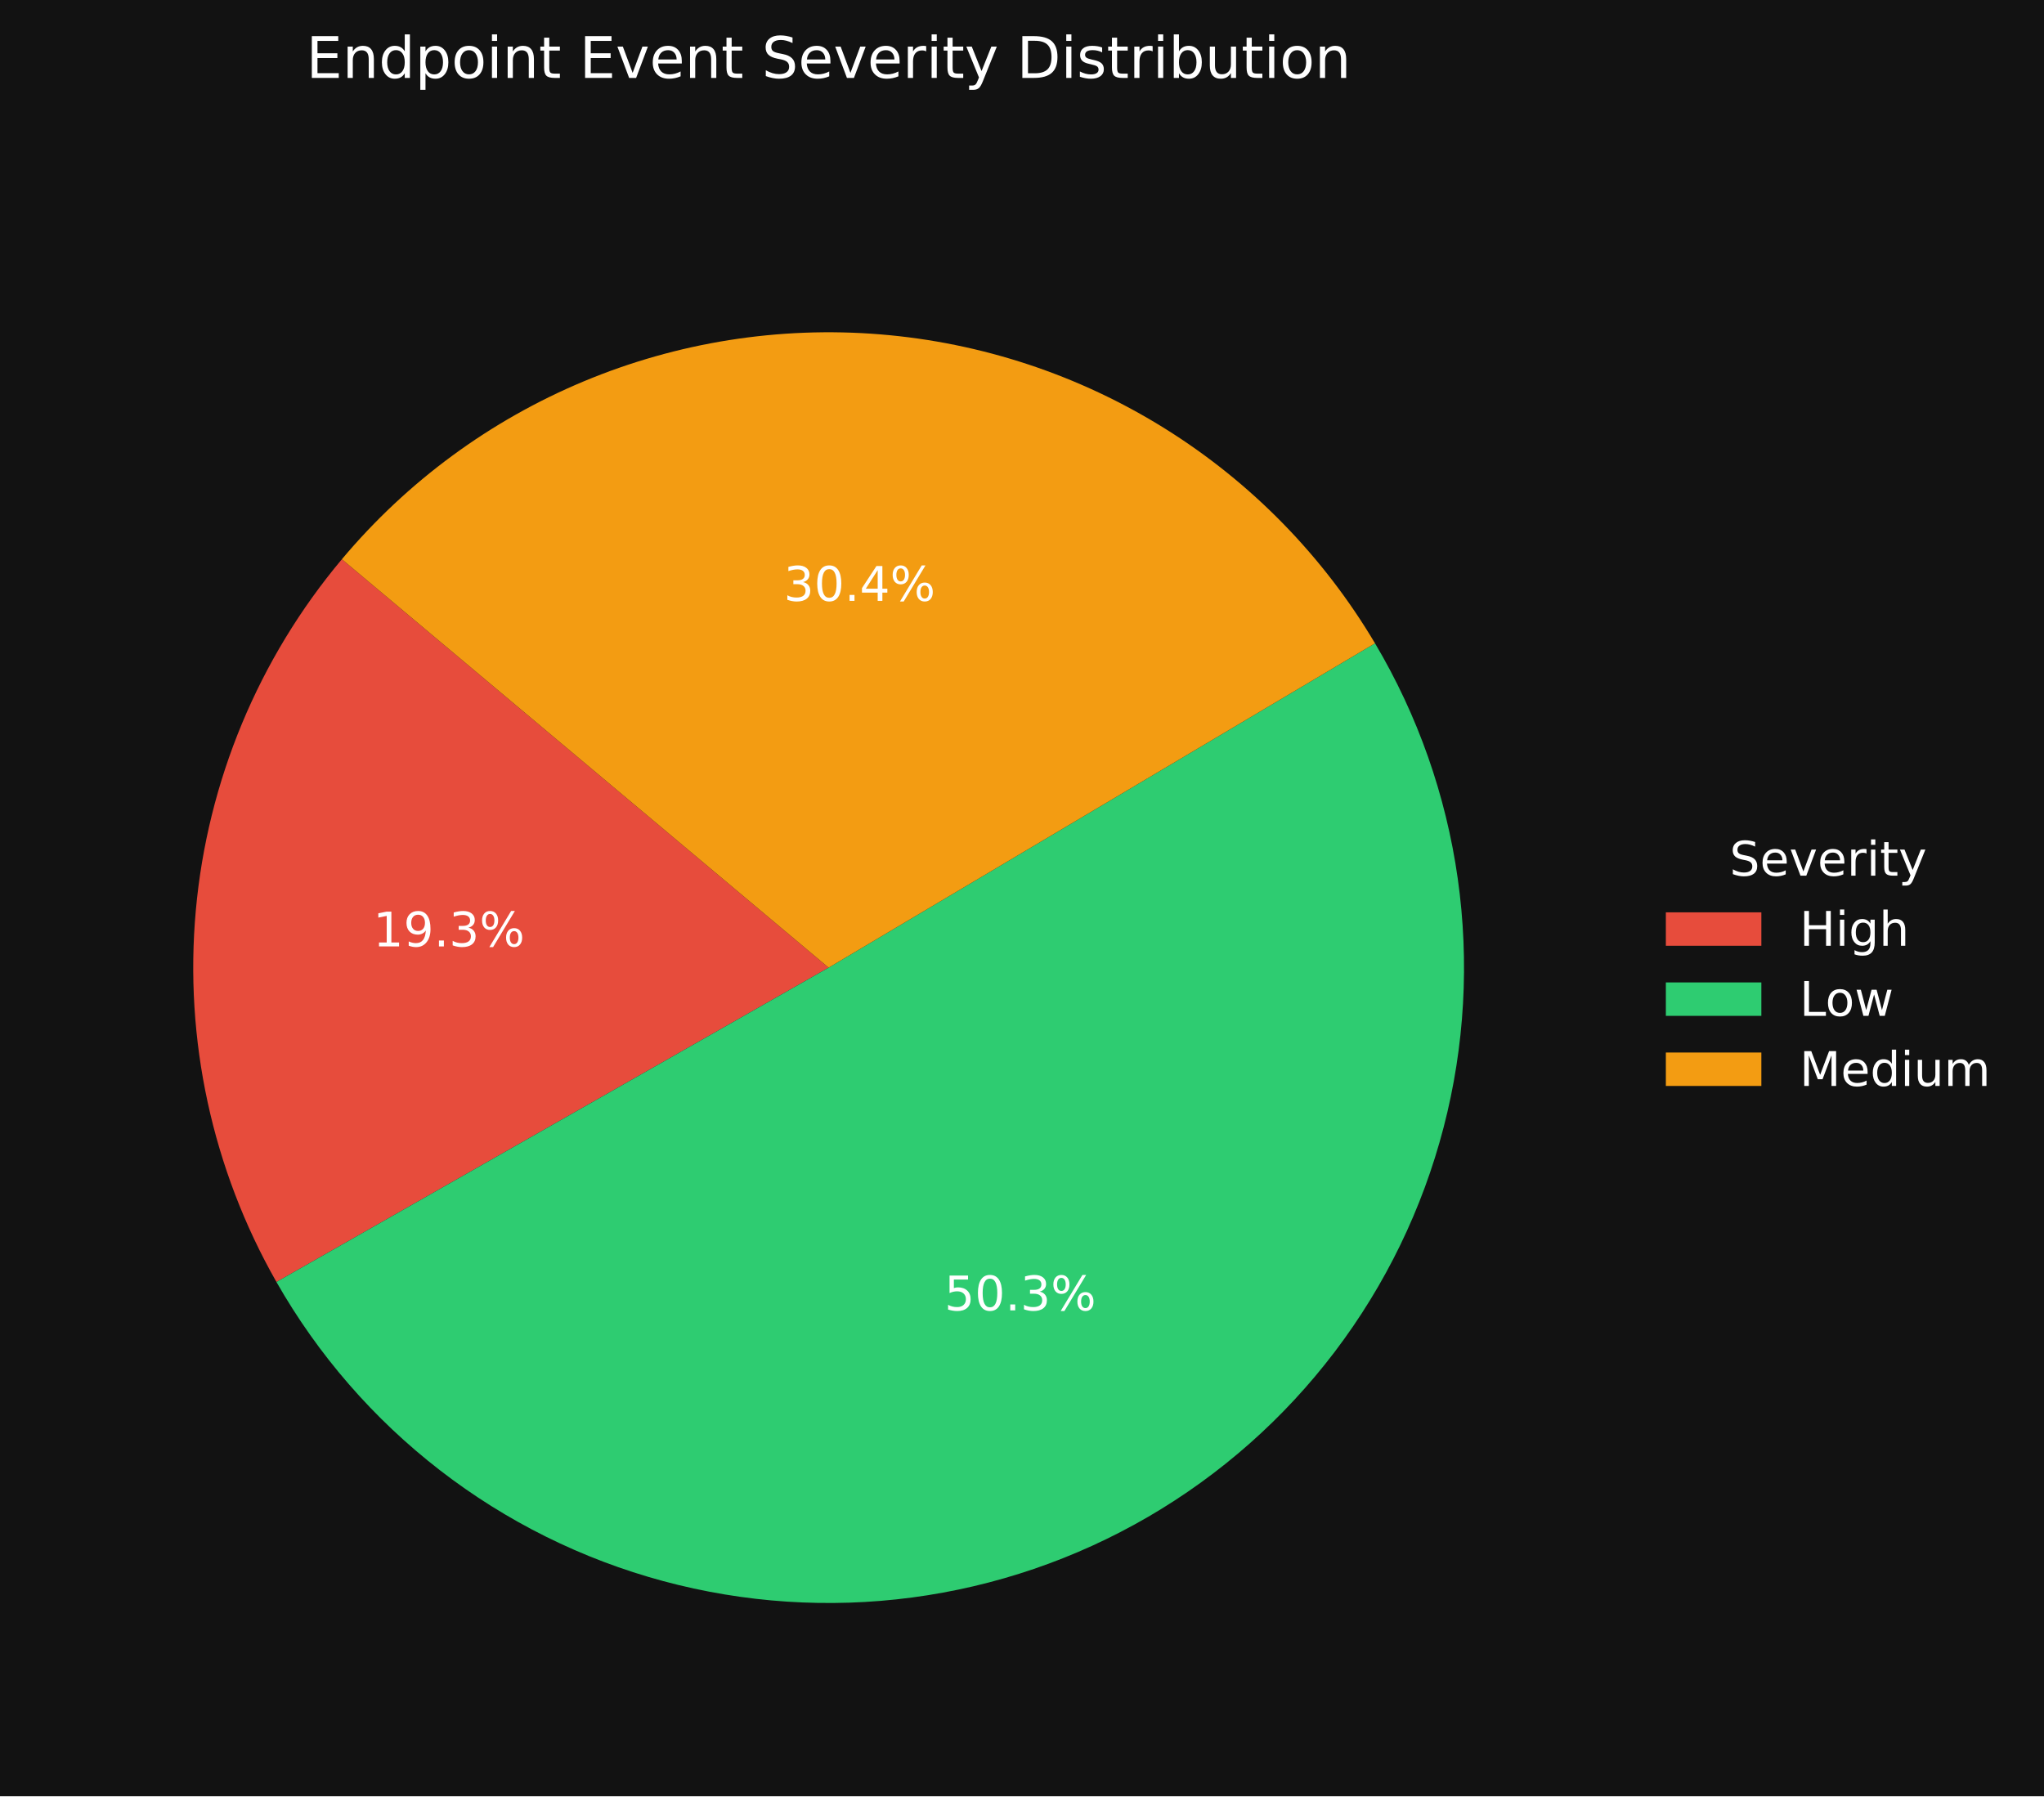
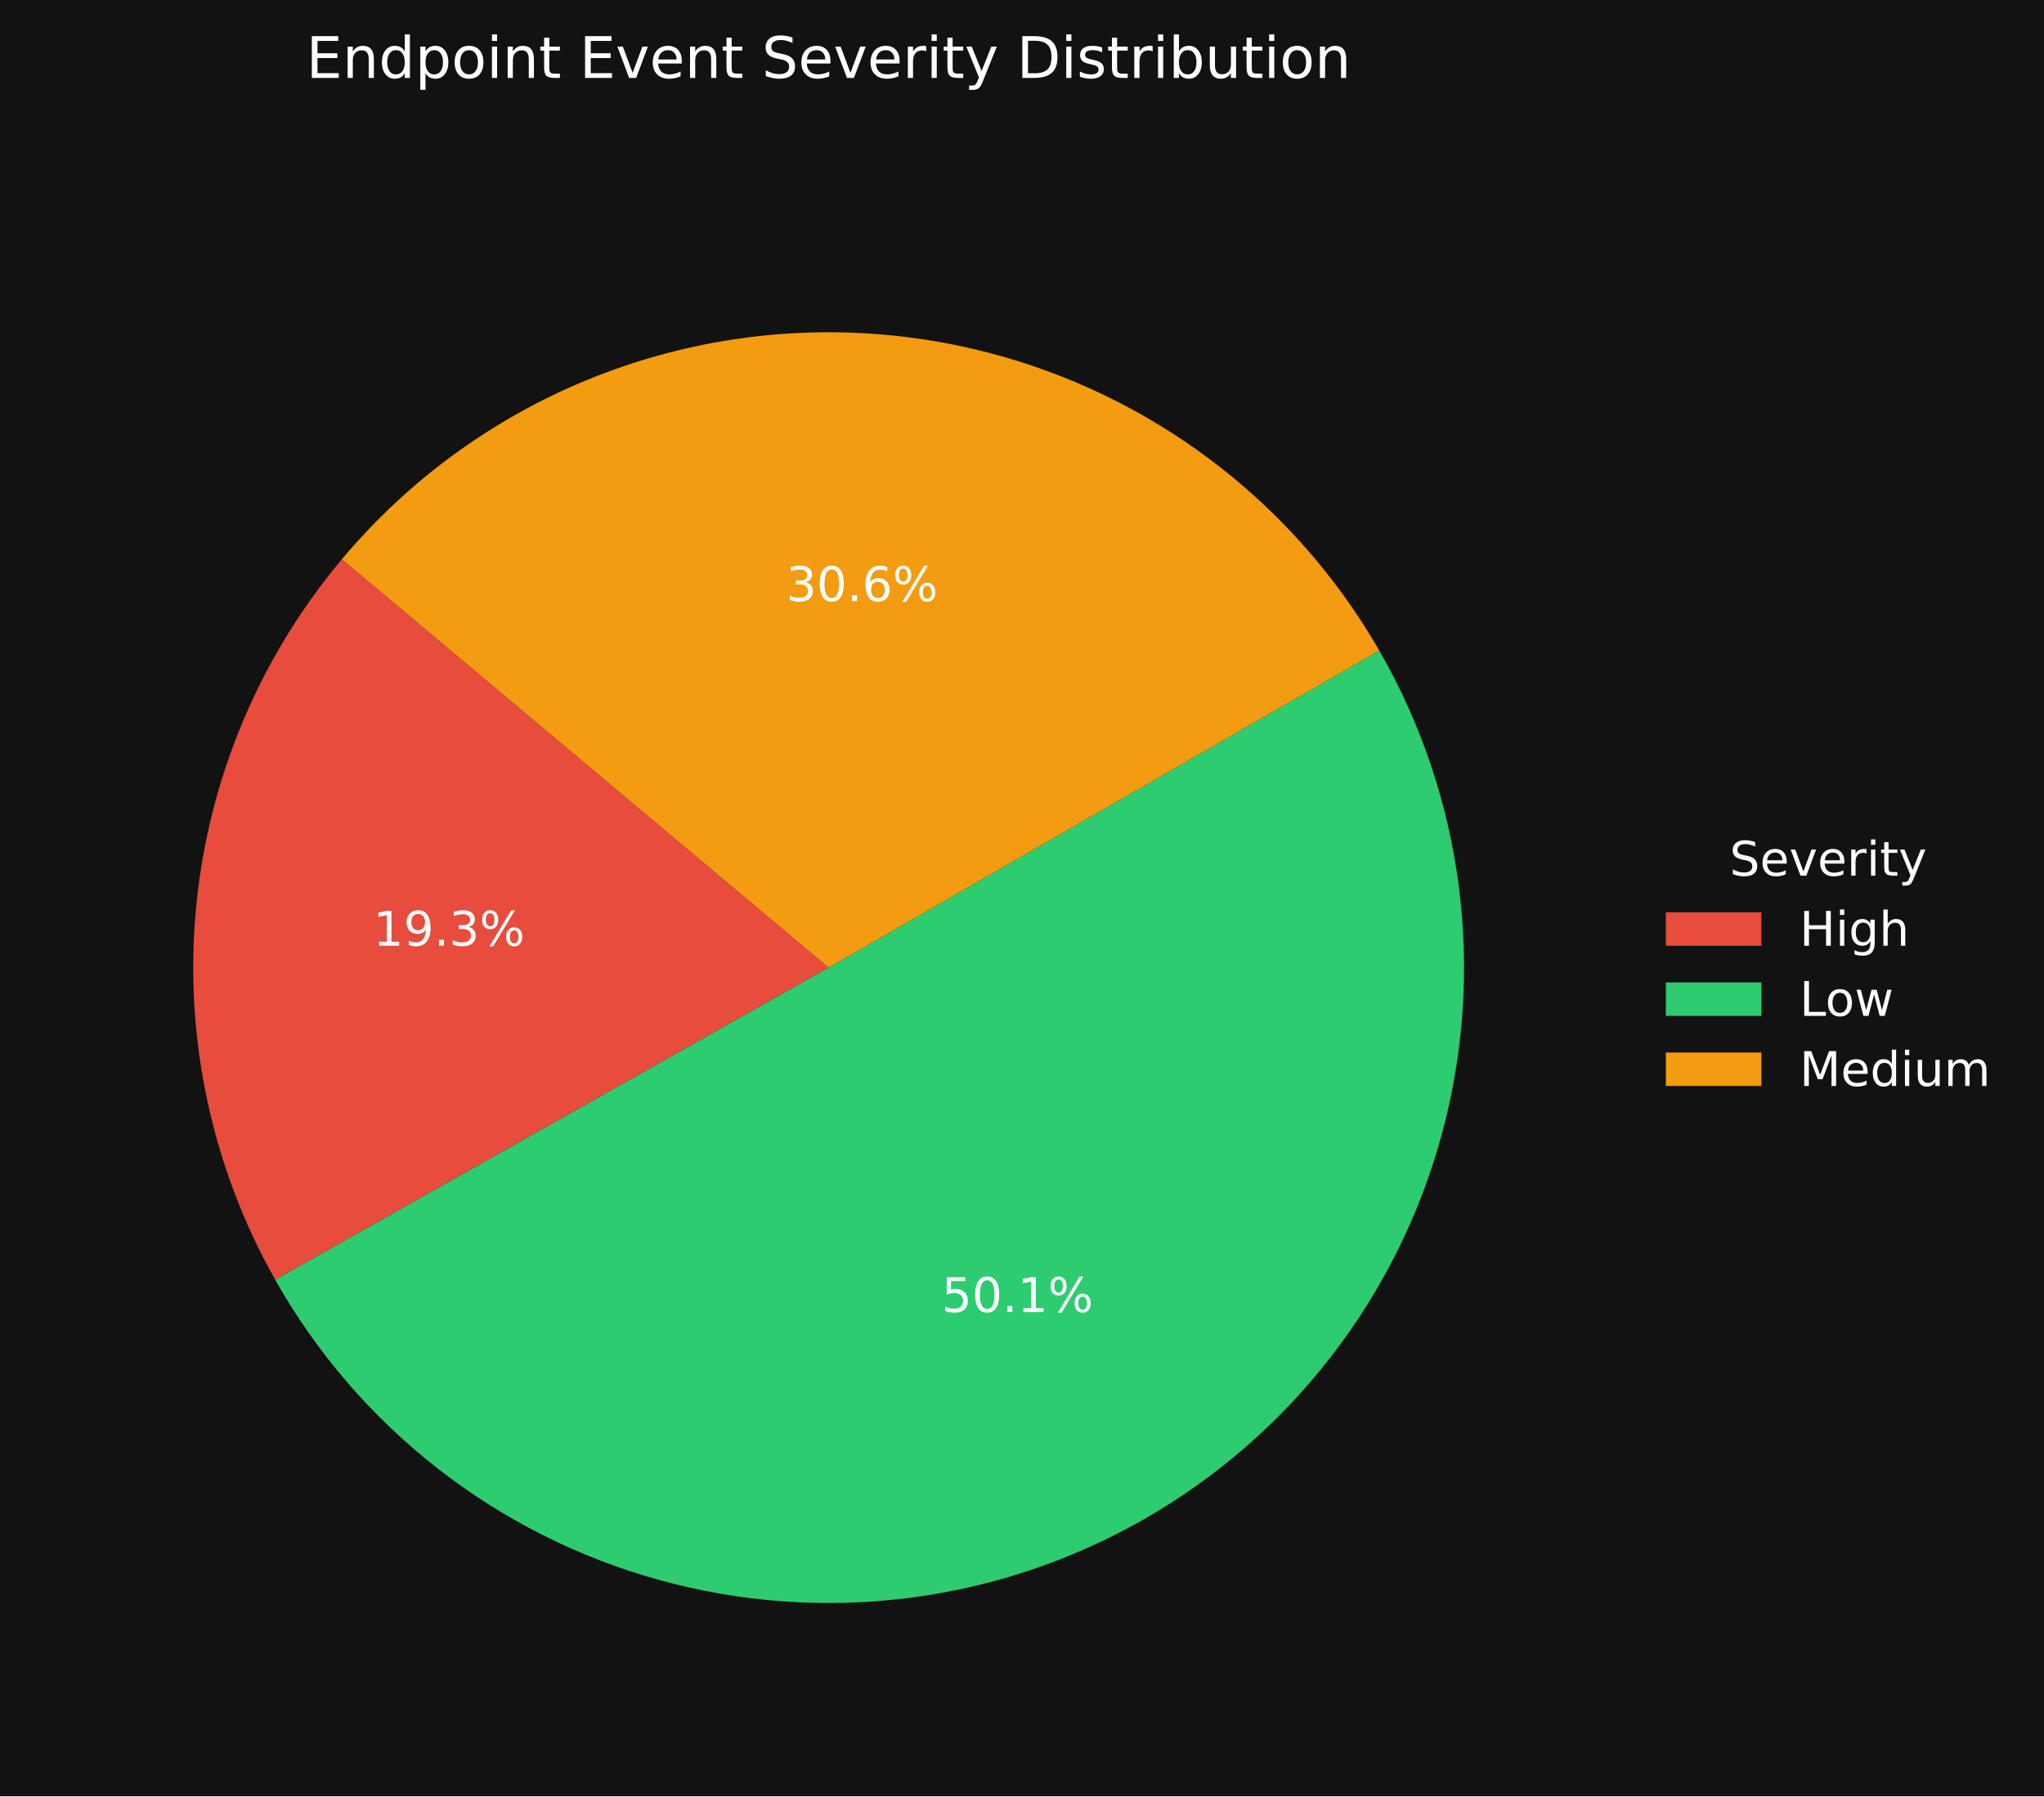
<svg xmlns="http://www.w3.org/2000/svg" xmlns:xlink="http://www.w3.org/1999/xlink" width="428.026pt" height="376.158pt" viewBox="0 0 428.026 376.158" version="1.1">
  <defs>
    <style type="text/css">*{stroke-linejoin: round; stroke-linecap: butt}</style>
  </defs>
  <g id="figure_1">
    <g id="patch_1">
      <path d="M 0 376.158  L 428.026 376.158  L 428.026 -0  L 0 -0  z " style="fill: #121212" />
    </g>
    <g id="axes_1">
      <g id="patch_2">
-         <path d="M 71.593 117.111  C 54.132 137.92 43.456 163.586 41.006 190.639  C 38.556 217.693 44.449 244.858 57.888 268.465  L 173.52 202.638  z " style="fill: #e74c3c" />
+         <path d="M 71.593 117.111  C 54.189 137.853 43.524 163.42 41.03 190.381  C 38.536 217.341 44.329 244.432 57.632 268.014  L 173.52 202.638  z " style="fill: #e74c3c" />
      </g>
      <g id="patch_3">
-         <path d="M 57.888 268.465  C 66.583 283.739 78.218 297.139 92.121 307.89  C 106.023 318.642 121.919 326.534 138.888 331.108  C 155.857 335.682 173.565 336.85 190.987 334.543  C 208.41 332.235 225.204 326.499 240.397 317.666  C 255.591 308.832 268.885 297.075 279.509 283.076  C 290.134 269.076 297.88 253.109 302.3 236.099  C 306.72 219.089 307.726 201.371 305.26 183.97  C 302.794 166.569 296.905 149.828 287.934 134.716  L 173.52 202.638  z " style="fill: #2ecc71" />
+         <path d="M 57.632 268.014  C 66.242 283.276 77.783 296.688 91.589 307.477  C 105.396 318.267 121.2 326.224 138.09 330.89  C 154.981 335.556 172.627 336.84 190.015 334.668  C 207.403 332.495 224.192 326.909 239.415 318.231  C 254.638 309.553 267.998 297.953 278.726 284.097  C 289.454 270.242 297.34 254.403 301.93 237.492  C 306.52 220.581 307.725 202.928 305.474 185.55  C 303.224 168.173 297.563 151.409 288.816 136.225  L 173.52 202.638  z " style="fill: #2ecc71" />
      </g>
      <g id="patch_4">
-         <path d="M 287.934 134.716  C 277.085 116.441 262.014 101.029 243.986 89.773  C 225.959 78.518 205.494 71.744 184.312 70.02  C 163.129 68.297 141.839 71.673 122.229 79.866  C 102.619 88.058 85.254 100.831 71.593 117.111  L 173.52 202.638  z " style="fill: #f39c12" />
+         <path d="M 288.816 136.225  C 278.135 117.681 263.135 101.985 245.095 90.473  C 227.055 78.962 206.501 71.97 185.183 70.094  C 163.865 68.218 142.406 71.513 122.632 79.698  C 102.859 87.882 85.349 100.718 71.593 117.111  L 173.52 202.638  z " style="fill: #f39c12" />
      </g>
      <g id="matplotlib.axis_1" />
      <g id="matplotlib.axis_2" />
      <g id="text_1">
-         <g style="fill: #ffffff" transform="translate(78.12808 198.1982) scale(0.1 -0.1)">
+         <g style="fill: #ffffff" transform="translate(78.14228 198.0431) scale(0.1 -0.1)">
          <defs>
            <path id="DejaVuSans-31" d="M 794 531  L 1825 531  L 1825 4091  L 703 3866  L 703 4441  L 1819 4666  L 2450 4666  L 2450 531  L 3481 531  L 3481 0  L 794 0  L 794 531  z " transform="scale(0.015625)" />
            <path id="DejaVuSans-39" d="M 703 97  L 703 672  Q 941 559 1184 500  Q 1428 441 1663 441  Q 2288 441 2617 861  Q 2947 1281 2994 2138  Q 2813 1869 2534 1725  Q 2256 1581 1919 1581  Q 1219 1581 811 2004  Q 403 2428 403 3163  Q 403 3881 828 4315  Q 1253 4750 1959 4750  Q 2769 4750 3195 4129  Q 3622 3509 3622 2328  Q 3622 1225 3098 567  Q 2575 -91 1691 -91  Q 1453 -91 1209 -44  Q 966 3 703 97  z M 1959 2075  Q 2384 2075 2632 2365  Q 2881 2656 2881 3163  Q 2881 3666 2632 3958  Q 2384 4250 1959 4250  Q 1534 4250 1286 3958  Q 1038 3666 1038 3163  Q 1038 2656 1286 2365  Q 1534 2075 1959 2075  z " transform="scale(0.015625)" />
            <path id="DejaVuSans-2e" d="M 684 794  L 1344 794  L 1344 0  L 684 0  L 684 794  z " transform="scale(0.015625)" />
            <path id="DejaVuSans-33" d="M 2597 2516  Q 3050 2419 3304 2112  Q 3559 1806 3559 1356  Q 3559 666 3084 287  Q 2609 -91 1734 -91  Q 1441 -91 1130 -33  Q 819 25 488 141  L 488 750  Q 750 597 1062 519  Q 1375 441 1716 441  Q 2309 441 2620 675  Q 2931 909 2931 1356  Q 2931 1769 2642 2001  Q 2353 2234 1838 2234  L 1294 2234  L 1294 2753  L 1863 2753  Q 2328 2753 2575 2939  Q 2822 3125 2822 3475  Q 2822 3834 2567 4026  Q 2313 4219 1838 4219  Q 1578 4219 1281 4162  Q 984 4106 628 3988  L 628 4550  Q 988 4650 1302 4700  Q 1616 4750 1894 4750  Q 2613 4750 3031 4423  Q 3450 4097 3450 3541  Q 3450 3153 3228 2886  Q 3006 2619 2597 2516  z " transform="scale(0.015625)" />
            <path id="DejaVuSans-25" d="M 4653 2053  Q 4381 2053 4226 1822  Q 4072 1591 4072 1178  Q 4072 772 4226 539  Q 4381 306 4653 306  Q 4919 306 5073 539  Q 5228 772 5228 1178  Q 5228 1588 5073 1820  Q 4919 2053 4653 2053  z M 4653 2450  Q 5147 2450 5437 2106  Q 5728 1763 5728 1178  Q 5728 594 5436 251  Q 5144 -91 4653 -91  Q 4153 -91 3862 251  Q 3572 594 3572 1178  Q 3572 1766 3864 2108  Q 4156 2450 4653 2450  z M 1428 4353  Q 1159 4353 1004 4120  Q 850 3888 850 3481  Q 850 3069 1003 2837  Q 1156 2606 1428 2606  Q 1700 2606 1854 2837  Q 2009 3069 2009 3481  Q 2009 3884 1853 4118  Q 1697 4353 1428 4353  z M 4250 4750  L 4750 4750  L 1831 -91  L 1331 -91  L 4250 4750  z M 1428 4750  Q 1922 4750 2215 4408  Q 2509 4066 2509 3481  Q 2509 2891 2217 2550  Q 1925 2209 1428 2209  Q 931 2209 642 2551  Q 353 2894 353 3481  Q 353 4063 643 4406  Q 934 4750 1428 4750  z " transform="scale(0.015625)" />
          </defs>
          <use xlink:href="#DejaVuSans-31" />
          <use xlink:href="#DejaVuSans-39" transform="translate(63.62305 0)" />
          <use xlink:href="#DejaVuSans-2e" transform="translate(127.2461 0)" />
          <use xlink:href="#DejaVuSans-33" transform="translate(159.0332 0)" />
          <use xlink:href="#DejaVuSans-25" transform="translate(222.6562 0)" />
        </g>
      </g>
      <g id="text_2">
-         <g style="fill: #ffffff" transform="translate(197.7629 274.4139) scale(0.1 -0.1)">
+         <g style="fill: #ffffff" transform="translate(197.1734 274.7533) scale(0.1 -0.1)">
          <defs>
            <path id="DejaVuSans-35" d="M 691 4666  L 3169 4666  L 3169 4134  L 1269 4134  L 1269 2991  Q 1406 3038 1543 3061  Q 1681 3084 1819 3084  Q 2600 3084 3056 2656  Q 3513 2228 3513 1497  Q 3513 744 3044 326  Q 2575 -91 1722 -91  Q 1428 -91 1123 -41  Q 819 9 494 109  L 494 744  Q 775 591 1075 516  Q 1375 441 1709 441  Q 2250 441 2565 725  Q 2881 1009 2881 1497  Q 2881 1984 2565 2268  Q 2250 2553 1709 2553  Q 1456 2553 1204 2497  Q 953 2441 691 2322  L 691 4666  z " transform="scale(0.015625)" />
            <path id="DejaVuSans-30" d="M 2034 4250  Q 1547 4250 1301 3770  Q 1056 3291 1056 2328  Q 1056 1369 1301 889  Q 1547 409 2034 409  Q 2525 409 2770 889  Q 3016 1369 3016 2328  Q 3016 3291 2770 3770  Q 2525 4250 2034 4250  z M 2034 4750  Q 2819 4750 3233 4129  Q 3647 3509 3647 2328  Q 3647 1150 3233 529  Q 2819 -91 2034 -91  Q 1250 -91 836 529  Q 422 1150 422 2328  Q 422 3509 836 4129  Q 1250 4750 2034 4750  z " transform="scale(0.015625)" />
          </defs>
          <use xlink:href="#DejaVuSans-35" />
          <use xlink:href="#DejaVuSans-30" transform="translate(63.62305 0)" />
          <use xlink:href="#DejaVuSans-2e" transform="translate(127.2461 0)" />
-           <use xlink:href="#DejaVuSans-33" transform="translate(159.0332 0)" />
+           <use xlink:href="#DejaVuSans-31" transform="translate(159.0332 0)" />
          <use xlink:href="#DejaVuSans-25" transform="translate(222.6562 0)" />
        </g>
      </g>
      <g id="text_3">
-         <g style="fill: #ffffff" transform="translate(164.1114 125.8269) scale(0.1 -0.1)">
+         <g style="fill: #ffffff" transform="translate(164.634 125.8712) scale(0.1 -0.1)">
          <defs>
-             <path id="DejaVuSans-34" d="M 2419 4116  L 825 1625  L 2419 1625  L 2419 4116  z M 2253 4666  L 3047 4666  L 3047 1625  L 3713 1625  L 3713 1100  L 3047 1100  L 3047 0  L 2419 0  L 2419 1100  L 313 1100  L 313 1709  L 2253 4666  z " transform="scale(0.015625)" />
+             <path id="DejaVuSans-36" d="M 2113 2584  Q 1688 2584 1439 2293  Q 1191 2003 1191 1497  Q 1191 994 1439 701  Q 1688 409 2113 409  Q 2538 409 2786 701  Q 3034 994 3034 1497  Q 3034 2003 2786 2293  Q 2538 2584 2113 2584  z M 3366 4563  L 3366 3988  Q 3128 4100 2886 4159  Q 2644 4219 2406 4219  Q 1781 4219 1451 3797  Q 1122 3375 1075 2522  Q 1259 2794 1537 2939  Q 1816 3084 2150 3084  Q 2853 3084 3261 2657  Q 3669 2231 3669 1497  Q 3669 778 3244 343  Q 2819 -91 2113 -91  Q 1303 -91 875 529  Q 447 1150 447 2328  Q 447 3434 972 4092  Q 1497 4750 2381 4750  Q 2619 4750 2861 4703  Q 3103 4656 3366 4563  z " transform="scale(0.015625)" />
          </defs>
          <use xlink:href="#DejaVuSans-33" />
          <use xlink:href="#DejaVuSans-30" transform="translate(63.62305 0)" />
          <use xlink:href="#DejaVuSans-2e" transform="translate(127.2461 0)" />
-           <use xlink:href="#DejaVuSans-34" transform="translate(159.0332 0)" />
+           <use xlink:href="#DejaVuSans-36" transform="translate(159.0332 0)" />
          <use xlink:href="#DejaVuSans-25" transform="translate(222.6562 0)" />
        </g>
      </g>
      <g id="text_4">
        <g style="fill: #ffffff" transform="translate(64.12219 16.31812) scale(0.12 -0.12)">
          <defs>
            <path id="DejaVuSans-45" d="M 628 4666  L 3578 4666  L 3578 4134  L 1259 4134  L 1259 2753  L 3481 2753  L 3481 2222  L 1259 2222  L 1259 531  L 3634 531  L 3634 0  L 628 0  L 628 4666  z " transform="scale(0.015625)" />
            <path id="DejaVuSans-6e" d="M 3513 2113  L 3513 0  L 2938 0  L 2938 2094  Q 2938 2591 2744 2837  Q 2550 3084 2163 3084  Q 1697 3084 1428 2787  Q 1159 2491 1159 1978  L 1159 0  L 581 0  L 581 3500  L 1159 3500  L 1159 2956  Q 1366 3272 1645 3428  Q 1925 3584 2291 3584  Q 2894 3584 3203 3211  Q 3513 2838 3513 2113  z " transform="scale(0.015625)" />
            <path id="DejaVuSans-64" d="M 2906 2969  L 2906 4863  L 3481 4863  L 3481 0  L 2906 0  L 2906 525  Q 2725 213 2448 61  Q 2172 -91 1784 -91  Q 1150 -91 751 415  Q 353 922 353 1747  Q 353 2572 751 3078  Q 1150 3584 1784 3584  Q 2172 3584 2448 3432  Q 2725 3281 2906 2969  z M 947 1747  Q 947 1113 1208 752  Q 1469 391 1925 391  Q 2381 391 2643 752  Q 2906 1113 2906 1747  Q 2906 2381 2643 2742  Q 2381 3103 1925 3103  Q 1469 3103 1208 2742  Q 947 2381 947 1747  z " transform="scale(0.015625)" />
            <path id="DejaVuSans-70" d="M 1159 525  L 1159 -1331  L 581 -1331  L 581 3500  L 1159 3500  L 1159 2969  Q 1341 3281 1617 3432  Q 1894 3584 2278 3584  Q 2916 3584 3314 3078  Q 3713 2572 3713 1747  Q 3713 922 3314 415  Q 2916 -91 2278 -91  Q 1894 -91 1617 61  Q 1341 213 1159 525  z M 3116 1747  Q 3116 2381 2855 2742  Q 2594 3103 2138 3103  Q 1681 3103 1420 2742  Q 1159 2381 1159 1747  Q 1159 1113 1420 752  Q 1681 391 2138 391  Q 2594 391 2855 752  Q 3116 1113 3116 1747  z " transform="scale(0.015625)" />
            <path id="DejaVuSans-6f" d="M 1959 3097  Q 1497 3097 1228 2736  Q 959 2375 959 1747  Q 959 1119 1226 758  Q 1494 397 1959 397  Q 2419 397 2687 759  Q 2956 1122 2956 1747  Q 2956 2369 2687 2733  Q 2419 3097 1959 3097  z M 1959 3584  Q 2709 3584 3137 3096  Q 3566 2609 3566 1747  Q 3566 888 3137 398  Q 2709 -91 1959 -91  Q 1206 -91 779 398  Q 353 888 353 1747  Q 353 2609 779 3096  Q 1206 3584 1959 3584  z " transform="scale(0.015625)" />
            <path id="DejaVuSans-69" d="M 603 3500  L 1178 3500  L 1178 0  L 603 0  L 603 3500  z M 603 4863  L 1178 4863  L 1178 4134  L 603 4134  L 603 4863  z " transform="scale(0.015625)" />
            <path id="DejaVuSans-74" d="M 1172 4494  L 1172 3500  L 2356 3500  L 2356 3053  L 1172 3053  L 1172 1153  Q 1172 725 1289 603  Q 1406 481 1766 481  L 2356 481  L 2356 0  L 1766 0  Q 1100 0 847 248  Q 594 497 594 1153  L 594 3053  L 172 3053  L 172 3500  L 594 3500  L 594 4494  L 1172 4494  z " transform="scale(0.015625)" />
            <path id="DejaVuSans-20" transform="scale(0.015625)" />
            <path id="DejaVuSans-76" d="M 191 3500  L 800 3500  L 1894 563  L 2988 3500  L 3597 3500  L 2284 0  L 1503 0  L 191 3500  z " transform="scale(0.015625)" />
            <path id="DejaVuSans-65" d="M 3597 1894  L 3597 1613  L 953 1613  Q 991 1019 1311 708  Q 1631 397 2203 397  Q 2534 397 2845 478  Q 3156 559 3463 722  L 3463 178  Q 3153 47 2828 -22  Q 2503 -91 2169 -91  Q 1331 -91 842 396  Q 353 884 353 1716  Q 353 2575 817 3079  Q 1281 3584 2069 3584  Q 2775 3584 3186 3129  Q 3597 2675 3597 1894  z M 3022 2063  Q 3016 2534 2758 2815  Q 2500 3097 2075 3097  Q 1594 3097 1305 2825  Q 1016 2553 972 2059  L 3022 2063  z " transform="scale(0.015625)" />
            <path id="DejaVuSans-53" d="M 3425 4513  L 3425 3897  Q 3066 4069 2747 4153  Q 2428 4238 2131 4238  Q 1616 4238 1336 4038  Q 1056 3838 1056 3469  Q 1056 3159 1242 3001  Q 1428 2844 1947 2747  L 2328 2669  Q 3034 2534 3370 2195  Q 3706 1856 3706 1288  Q 3706 609 3251 259  Q 2797 -91 1919 -91  Q 1588 -91 1214 -16  Q 841 59 441 206  L 441 856  Q 825 641 1194 531  Q 1563 422 1919 422  Q 2459 422 2753 634  Q 3047 847 3047 1241  Q 3047 1584 2836 1778  Q 2625 1972 2144 2069  L 1759 2144  Q 1053 2284 737 2584  Q 422 2884 422 3419  Q 422 4038 858 4394  Q 1294 4750 2059 4750  Q 2388 4750 2728 4690  Q 3069 4631 3425 4513  z " transform="scale(0.015625)" />
            <path id="DejaVuSans-72" d="M 2631 2963  Q 2534 3019 2420 3045  Q 2306 3072 2169 3072  Q 1681 3072 1420 2755  Q 1159 2438 1159 1844  L 1159 0  L 581 0  L 581 3500  L 1159 3500  L 1159 2956  Q 1341 3275 1631 3429  Q 1922 3584 2338 3584  Q 2397 3584 2469 3576  Q 2541 3569 2628 3553  L 2631 2963  z " transform="scale(0.015625)" />
            <path id="DejaVuSans-79" d="M 2059 -325  Q 1816 -950 1584 -1140  Q 1353 -1331 966 -1331  L 506 -1331  L 506 -850  L 844 -850  Q 1081 -850 1212 -737  Q 1344 -625 1503 -206  L 1606 56  L 191 3500  L 800 3500  L 1894 763  L 2988 3500  L 3597 3500  L 2059 -325  z " transform="scale(0.015625)" />
            <path id="DejaVuSans-44" d="M 1259 4147  L 1259 519  L 2022 519  Q 2988 519 3436 956  Q 3884 1394 3884 2338  Q 3884 3275 3436 3711  Q 2988 4147 2022 4147  L 1259 4147  z M 628 4666  L 1925 4666  Q 3281 4666 3915 4102  Q 4550 3538 4550 2338  Q 4550 1131 3912 565  Q 3275 0 1925 0  L 628 0  L 628 4666  z " transform="scale(0.015625)" />
            <path id="DejaVuSans-73" d="M 2834 3397  L 2834 2853  Q 2591 2978 2328 3040  Q 2066 3103 1784 3103  Q 1356 3103 1142 2972  Q 928 2841 928 2578  Q 928 2378 1081 2264  Q 1234 2150 1697 2047  L 1894 2003  Q 2506 1872 2764 1633  Q 3022 1394 3022 966  Q 3022 478 2636 193  Q 2250 -91 1575 -91  Q 1294 -91 989 -36  Q 684 19 347 128  L 347 722  Q 666 556 975 473  Q 1284 391 1588 391  Q 1994 391 2212 530  Q 2431 669 2431 922  Q 2431 1156 2273 1281  Q 2116 1406 1581 1522  L 1381 1569  Q 847 1681 609 1914  Q 372 2147 372 2553  Q 372 3047 722 3315  Q 1072 3584 1716 3584  Q 2034 3584 2315 3537  Q 2597 3491 2834 3397  z " transform="scale(0.015625)" />
            <path id="DejaVuSans-62" d="M 3116 1747  Q 3116 2381 2855 2742  Q 2594 3103 2138 3103  Q 1681 3103 1420 2742  Q 1159 2381 1159 1747  Q 1159 1113 1420 752  Q 1681 391 2138 391  Q 2594 391 2855 752  Q 3116 1113 3116 1747  z M 1159 2969  Q 1341 3281 1617 3432  Q 1894 3584 2278 3584  Q 2916 3584 3314 3078  Q 3713 2572 3713 1747  Q 3713 922 3314 415  Q 2916 -91 2278 -91  Q 1894 -91 1617 61  Q 1341 213 1159 525  L 1159 0  L 581 0  L 581 4863  L 1159 4863  L 1159 2969  z " transform="scale(0.015625)" />
            <path id="DejaVuSans-75" d="M 544 1381  L 544 3500  L 1119 3500  L 1119 1403  Q 1119 906 1312 657  Q 1506 409 1894 409  Q 2359 409 2629 706  Q 2900 1003 2900 1516  L 2900 3500  L 3475 3500  L 3475 0  L 2900 0  L 2900 538  Q 2691 219 2414 64  Q 2138 -91 1772 -91  Q 1169 -91 856 284  Q 544 659 544 1381  z M 1991 3584  L 1991 3584  z " transform="scale(0.015625)" />
          </defs>
          <use xlink:href="#DejaVuSans-45" />
          <use xlink:href="#DejaVuSans-6e" transform="translate(63.18359 0)" />
          <use xlink:href="#DejaVuSans-64" transform="translate(126.5625 0)" />
          <use xlink:href="#DejaVuSans-70" transform="translate(190.0391 0)" />
          <use xlink:href="#DejaVuSans-6f" transform="translate(253.5156 0)" />
          <use xlink:href="#DejaVuSans-69" transform="translate(314.6973 0)" />
          <use xlink:href="#DejaVuSans-6e" transform="translate(342.4805 0)" />
          <use xlink:href="#DejaVuSans-74" transform="translate(405.8594 0)" />
          <use xlink:href="#DejaVuSans-20" transform="translate(445.0684 0)" />
          <use xlink:href="#DejaVuSans-45" transform="translate(476.8555 0)" />
          <use xlink:href="#DejaVuSans-76" transform="translate(540.0391 0)" />
          <use xlink:href="#DejaVuSans-65" transform="translate(599.2188 0)" />
          <use xlink:href="#DejaVuSans-6e" transform="translate(660.7422 0)" />
          <use xlink:href="#DejaVuSans-74" transform="translate(724.1211 0)" />
          <use xlink:href="#DejaVuSans-20" transform="translate(763.3301 0)" />
          <use xlink:href="#DejaVuSans-53" transform="translate(795.1172 0)" />
          <use xlink:href="#DejaVuSans-65" transform="translate(858.5938 0)" />
          <use xlink:href="#DejaVuSans-76" transform="translate(920.1172 0)" />
          <use xlink:href="#DejaVuSans-65" transform="translate(979.2969 0)" />
          <use xlink:href="#DejaVuSans-72" transform="translate(1040.82 0)" />
          <use xlink:href="#DejaVuSans-69" transform="translate(1081.934 0)" />
          <use xlink:href="#DejaVuSans-74" transform="translate(1109.717 0)" />
          <use xlink:href="#DejaVuSans-79" transform="translate(1148.926 0)" />
          <use xlink:href="#DejaVuSans-20" transform="translate(1208.105 0)" />
          <use xlink:href="#DejaVuSans-44" transform="translate(1239.893 0)" />
          <use xlink:href="#DejaVuSans-69" transform="translate(1316.895 0)" />
          <use xlink:href="#DejaVuSans-73" transform="translate(1344.678 0)" />
          <use xlink:href="#DejaVuSans-74" transform="translate(1396.777 0)" />
          <use xlink:href="#DejaVuSans-72" transform="translate(1435.986 0)" />
          <use xlink:href="#DejaVuSans-69" transform="translate(1477.1 0)" />
          <use xlink:href="#DejaVuSans-62" transform="translate(1504.883 0)" />
          <use xlink:href="#DejaVuSans-75" transform="translate(1568.359 0)" />
          <use xlink:href="#DejaVuSans-74" transform="translate(1631.738 0)" />
          <use xlink:href="#DejaVuSans-69" transform="translate(1670.947 0)" />
          <use xlink:href="#DejaVuSans-6f" transform="translate(1698.73 0)" />
          <use xlink:href="#DejaVuSans-6e" transform="translate(1759.912 0)" />
        </g>
      </g>
      <g id="legend_1">
        <g id="text_5">
          <g style="fill: #ffffff" transform="translate(362.1822 183.3803) scale(0.1 -0.1)">
            <use xlink:href="#DejaVuSans-53" />
            <use xlink:href="#DejaVuSans-65" transform="translate(63.47656 0)" />
            <use xlink:href="#DejaVuSans-76" transform="translate(125 0)" />
            <use xlink:href="#DejaVuSans-65" transform="translate(184.1797 0)" />
            <use xlink:href="#DejaVuSans-72" transform="translate(245.7031 0)" />
            <use xlink:href="#DejaVuSans-69" transform="translate(286.8164 0)" />
            <use xlink:href="#DejaVuSans-74" transform="translate(314.5996 0)" />
            <use xlink:href="#DejaVuSans-79" transform="translate(353.8086 0)" />
          </g>
        </g>
        <g id="patch_5">
          <path d="M 348.84 198.058  L 368.84 198.058  L 368.84 191.058  L 348.84 191.058  z " style="fill: #e74c3c" />
        </g>
        <g id="text_6">
          <g style="fill: #ffffff" transform="translate(376.84 198.0584) scale(0.1 -0.1)">
            <defs>
              <path id="DejaVuSans-48" d="M 628 4666  L 1259 4666  L 1259 2753  L 3553 2753  L 3553 4666  L 4184 4666  L 4184 0  L 3553 0  L 3553 2222  L 1259 2222  L 1259 0  L 628 0  L 628 4666  z " transform="scale(0.015625)" />
              <path id="DejaVuSans-67" d="M 2906 1791  Q 2906 2416 2648 2759  Q 2391 3103 1925 3103  Q 1463 3103 1205 2759  Q 947 2416 947 1791  Q 947 1169 1205 825  Q 1463 481 1925 481  Q 2391 481 2648 825  Q 2906 1169 2906 1791  z M 3481 434  Q 3481 -459 3084 -895  Q 2688 -1331 1869 -1331  Q 1566 -1331 1297 -1286  Q 1028 -1241 775 -1147  L 775 -588  Q 1028 -725 1275 -790  Q 1522 -856 1778 -856  Q 2344 -856 2625 -561  Q 2906 -266 2906 331  L 2906 616  Q 2728 306 2450 153  Q 2172 0 1784 0  Q 1141 0 747 490  Q 353 981 353 1791  Q 353 2603 747 3093  Q 1141 3584 1784 3584  Q 2172 3584 2450 3431  Q 2728 3278 2906 2969  L 2906 3500  L 3481 3500  L 3481 434  z " transform="scale(0.015625)" />
              <path id="DejaVuSans-68" d="M 3513 2113  L 3513 0  L 2938 0  L 2938 2094  Q 2938 2591 2744 2837  Q 2550 3084 2163 3084  Q 1697 3084 1428 2787  Q 1159 2491 1159 1978  L 1159 0  L 581 0  L 581 4863  L 1159 4863  L 1159 2956  Q 1366 3272 1645 3428  Q 1925 3584 2291 3584  Q 2894 3584 3203 3211  Q 3513 2838 3513 2113  z " transform="scale(0.015625)" />
            </defs>
            <use xlink:href="#DejaVuSans-48" />
            <use xlink:href="#DejaVuSans-69" transform="translate(75.19531 0)" />
            <use xlink:href="#DejaVuSans-67" transform="translate(102.9785 0)" />
            <use xlink:href="#DejaVuSans-68" transform="translate(166.4551 0)" />
          </g>
        </g>
        <g id="patch_6">
          <path d="M 348.84 212.737  L 368.84 212.737  L 368.84 205.737  L 348.84 205.737  z " style="fill: #2ecc71" />
        </g>
        <g id="text_7">
          <g style="fill: #ffffff" transform="translate(376.84 212.7366) scale(0.1 -0.1)">
            <defs>
              <path id="DejaVuSans-4c" d="M 628 4666  L 1259 4666  L 1259 531  L 3531 531  L 3531 0  L 628 0  L 628 4666  z " transform="scale(0.015625)" />
              <path id="DejaVuSans-77" d="M 269 3500  L 844 3500  L 1563 769  L 2278 3500  L 2956 3500  L 3675 769  L 4391 3500  L 4966 3500  L 4050 0  L 3372 0  L 2619 2869  L 1863 0  L 1184 0  L 269 3500  z " transform="scale(0.015625)" />
            </defs>
            <use xlink:href="#DejaVuSans-4c" />
            <use xlink:href="#DejaVuSans-6f" transform="translate(53.96289 0)" />
            <use xlink:href="#DejaVuSans-77" transform="translate(115.1445 0)" />
          </g>
        </g>
        <g id="patch_7">
          <path d="M 348.84 227.415  L 368.84 227.415  L 368.84 220.415  L 348.84 220.415  z " style="fill: #f39c12" />
        </g>
        <g id="text_8">
          <g style="fill: #ffffff" transform="translate(376.84 227.4147) scale(0.1 -0.1)">
            <defs>
              <path id="DejaVuSans-4d" d="M 628 4666  L 1569 4666  L 2759 1491  L 3956 4666  L 4897 4666  L 4897 0  L 4281 0  L 4281 4097  L 3078 897  L 2444 897  L 1241 4097  L 1241 0  L 628 0  L 628 4666  z " transform="scale(0.015625)" />
              <path id="DejaVuSans-6d" d="M 3328 2828  Q 3544 3216 3844 3400  Q 4144 3584 4550 3584  Q 5097 3584 5394 3201  Q 5691 2819 5691 2113  L 5691 0  L 5113 0  L 5113 2094  Q 5113 2597 4934 2840  Q 4756 3084 4391 3084  Q 3944 3084 3684 2787  Q 3425 2491 3425 1978  L 3425 0  L 2847 0  L 2847 2094  Q 2847 2600 2669 2842  Q 2491 3084 2119 3084  Q 1678 3084 1418 2786  Q 1159 2488 1159 1978  L 1159 0  L 581 0  L 581 3500  L 1159 3500  L 1159 2956  Q 1356 3278 1631 3431  Q 1906 3584 2284 3584  Q 2666 3584 2933 3390  Q 3200 3197 3328 2828  z " transform="scale(0.015625)" />
            </defs>
            <use xlink:href="#DejaVuSans-4d" />
            <use xlink:href="#DejaVuSans-65" transform="translate(86.2793 0)" />
            <use xlink:href="#DejaVuSans-64" transform="translate(147.8027 0)" />
            <use xlink:href="#DejaVuSans-69" transform="translate(211.2793 0)" />
            <use xlink:href="#DejaVuSans-75" transform="translate(239.0625 0)" />
            <use xlink:href="#DejaVuSans-6d" transform="translate(302.4414 0)" />
          </g>
        </g>
      </g>
    </g>
  </g>
</svg>
